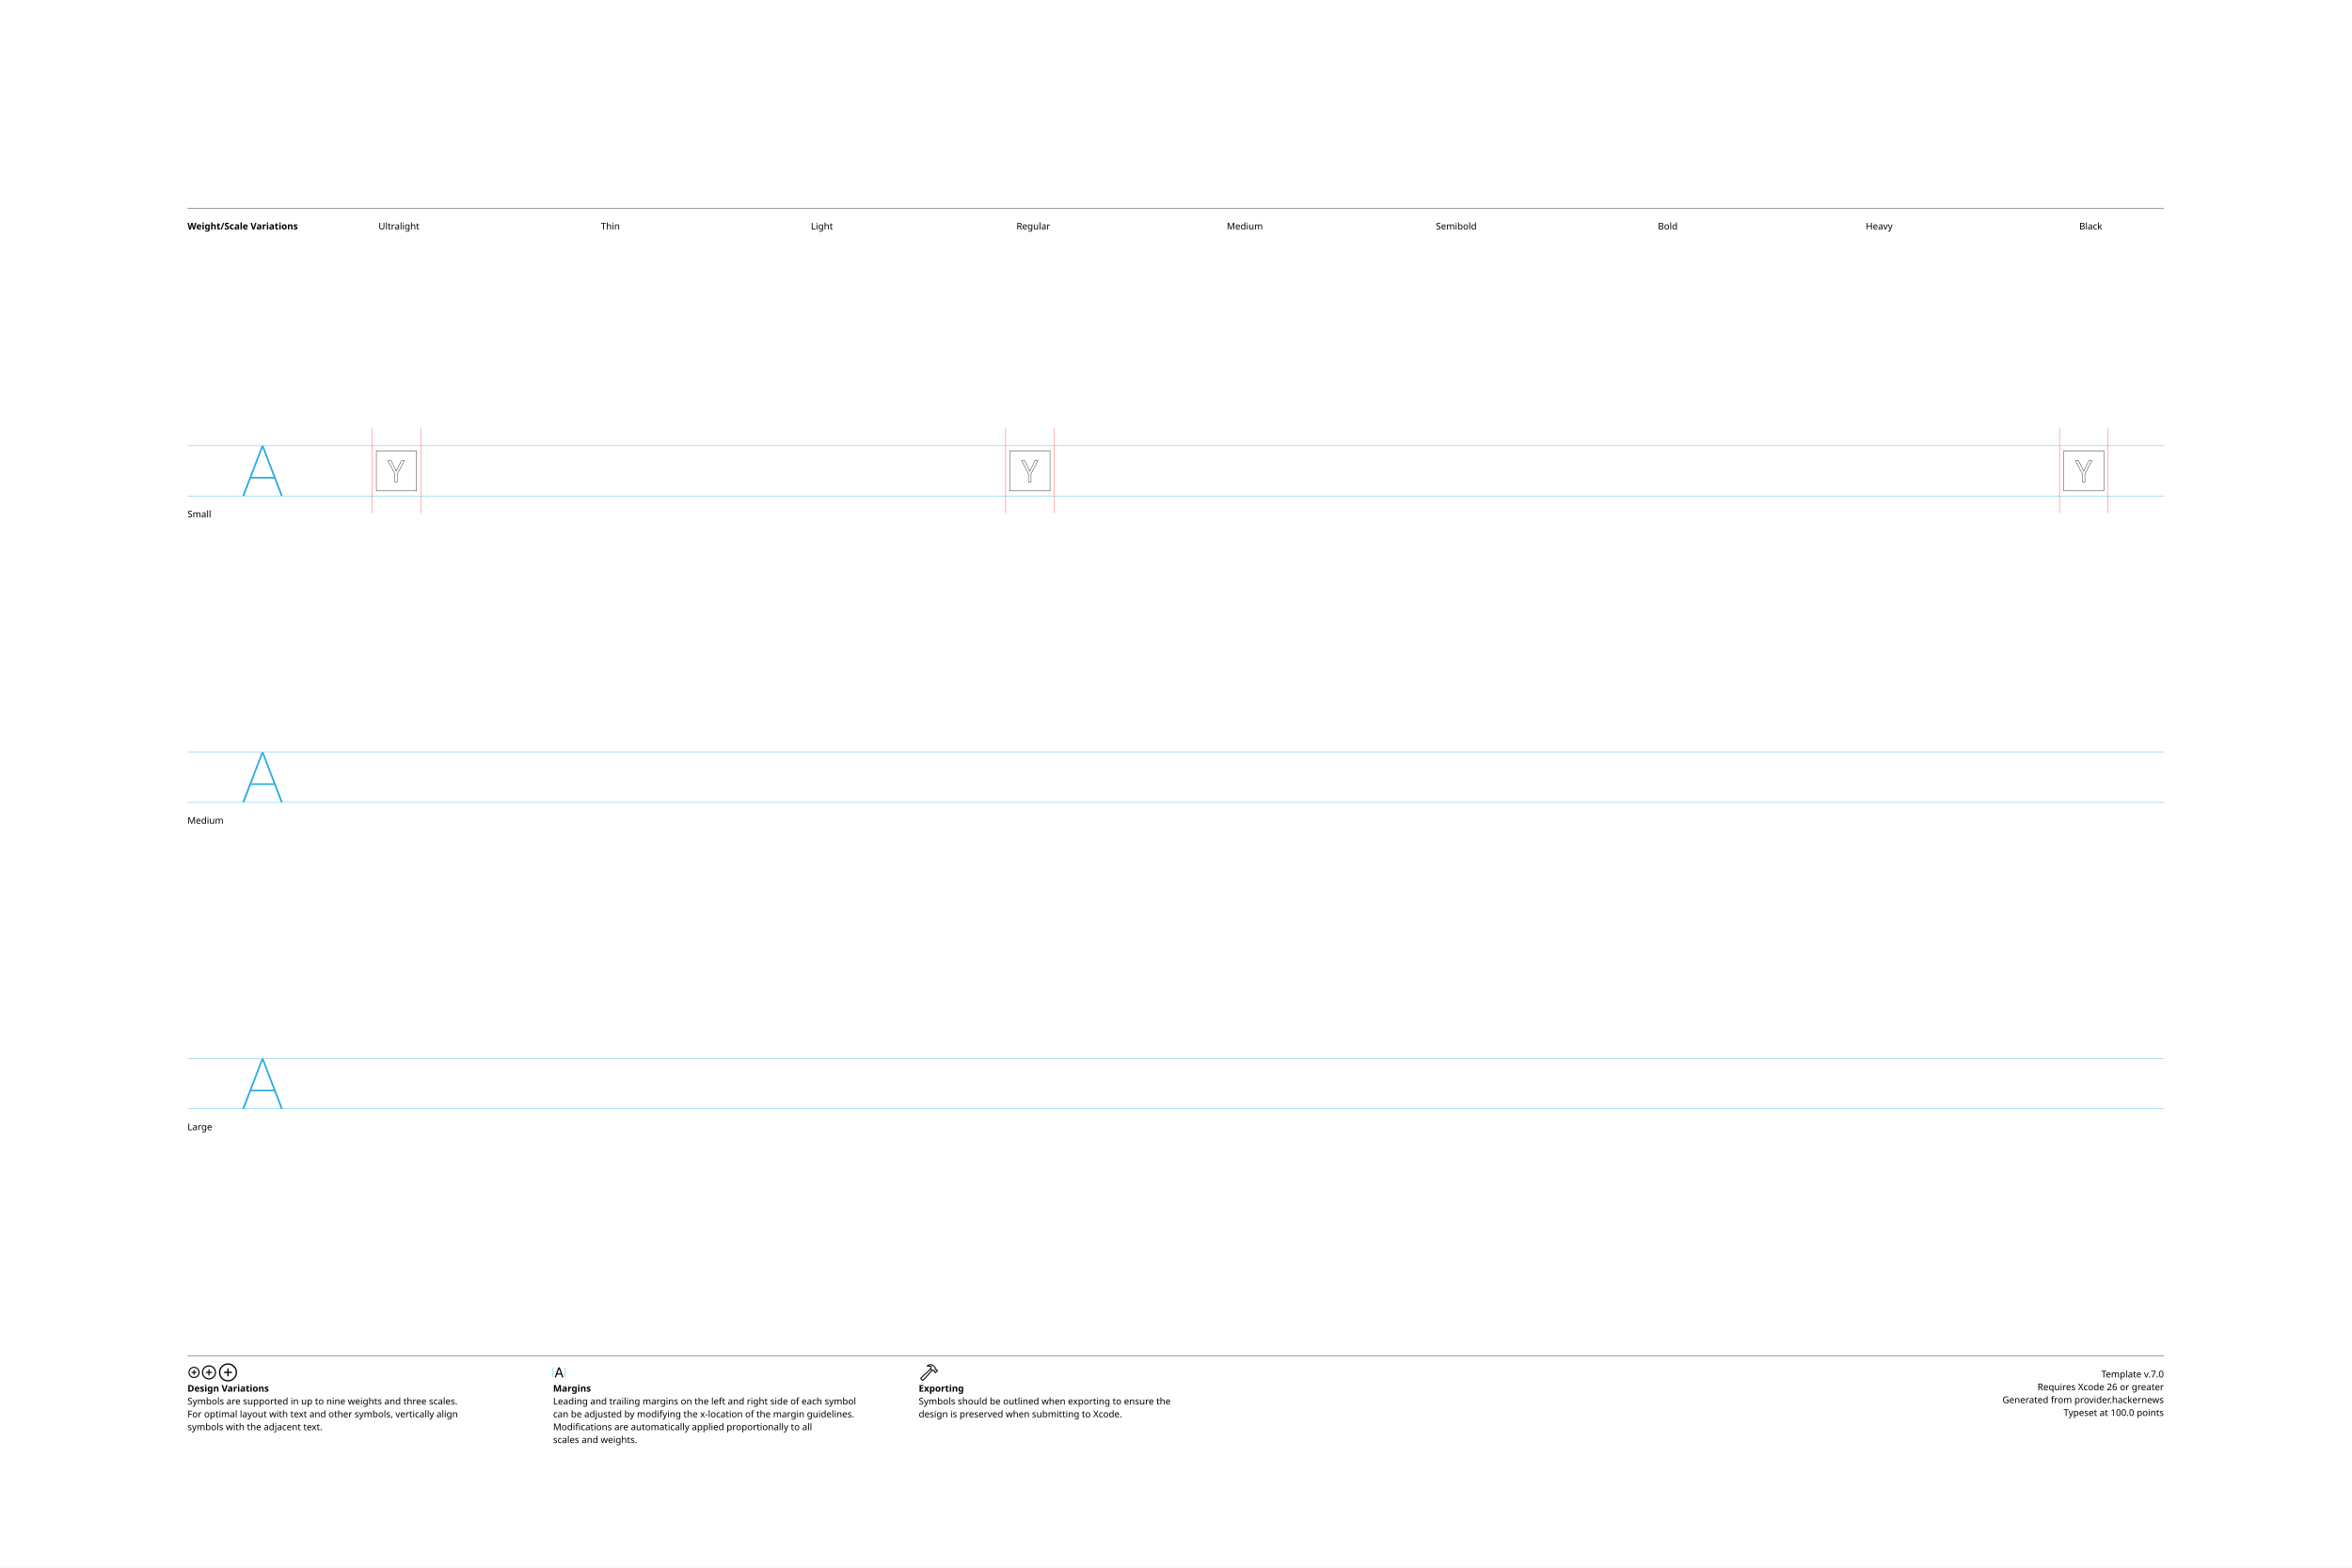
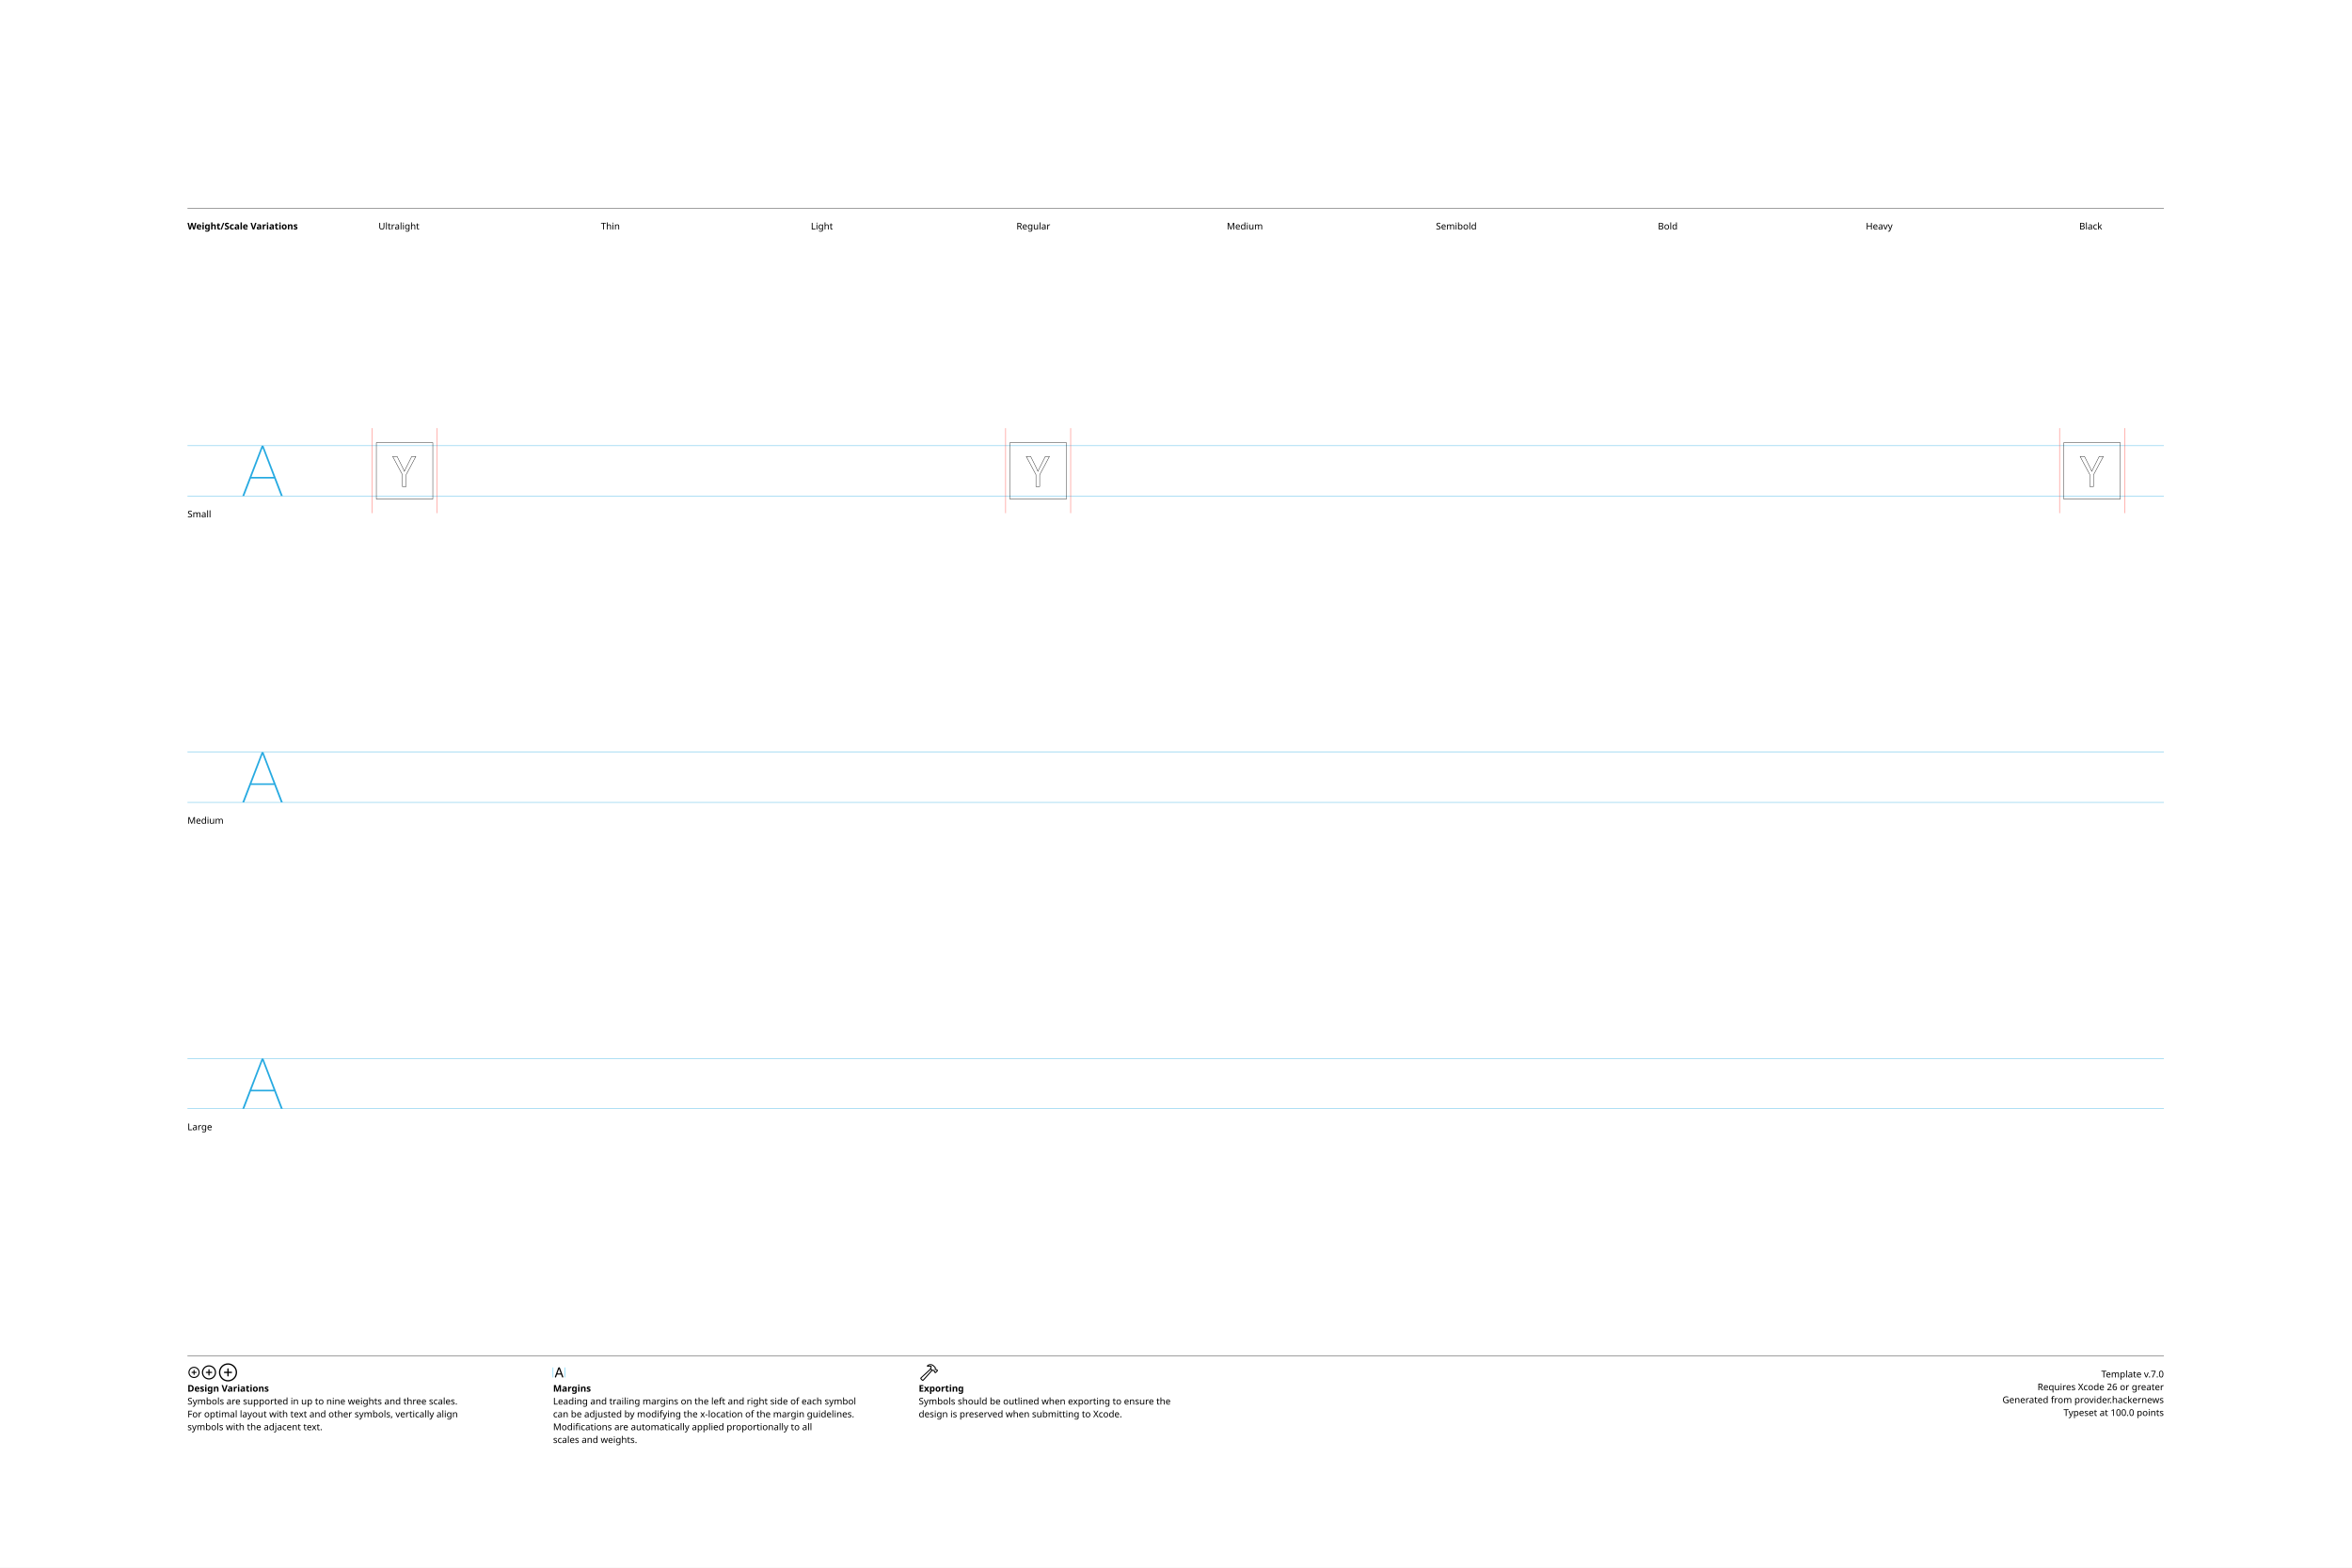
<svg xmlns="http://www.w3.org/2000/svg" version="1.1" viewBox="0 0 3300 2200">
  <style>.defaults {-sfsymbols-variable-value-mode:color;-sfsymbols-draw-reverses-motion-groups:false}

.monochrome-0 {-sfsymbols-motion-group:0}

.multicolor-0:tintColor {-sfsymbols-motion-group:0}

.hierarchical-0:primary {-sfsymbols-motion-group:0}

.SFSymbolsPreviewWireframe {fill:none;opacity:1.0;stroke:black;stroke-width:0.5}
</style>
  <g id="Notes">
    <rect height="2200" id="artboard" style="fill:white;opacity:1" width="3300" x="0" y="0" />
    <line style="fill:none;stroke:black;opacity:1;stroke-width:0.5;" x1="263" x2="3036" y1="292" y2="292" />
    <text style="stroke:none;fill:black;font-family:sans-serif;font-size:13;font-weight:bold;" transform="matrix(1 0 0 1 263 322)">Weight/Scale Variations</text>
    <text style="stroke:none;fill:black;font-family:sans-serif;font-size:13;text-anchor:middle;" transform="matrix(1 0 0 1 559.711 322)">Ultralight</text>
    <text style="stroke:none;fill:black;font-family:sans-serif;font-size:13;text-anchor:middle;" transform="matrix(1 0 0 1 856.422 322)">Thin</text>
    <text style="stroke:none;fill:black;font-family:sans-serif;font-size:13;text-anchor:middle;" transform="matrix(1 0 0 1 1153.13 322)">Light</text>
    <text style="stroke:none;fill:black;font-family:sans-serif;font-size:13;text-anchor:middle;" transform="matrix(1 0 0 1 1449.84 322)">Regular</text>
    <text style="stroke:none;fill:black;font-family:sans-serif;font-size:13;text-anchor:middle;" transform="matrix(1 0 0 1 1746.56 322)">Medium</text>
    <text style="stroke:none;fill:black;font-family:sans-serif;font-size:13;text-anchor:middle;" transform="matrix(1 0 0 1 2043.27 322)">Semibold</text>
    <text style="stroke:none;fill:black;font-family:sans-serif;font-size:13;text-anchor:middle;" transform="matrix(1 0 0 1 2339.98 322)">Bold</text>
    <text style="stroke:none;fill:black;font-family:sans-serif;font-size:13;text-anchor:middle;" transform="matrix(1 0 0 1 2636.69 322)">Heavy</text>
    <text style="stroke:none;fill:black;font-family:sans-serif;font-size:13;text-anchor:middle;" transform="matrix(1 0 0 1 2933.4 322)">Black</text>
    <line style="fill:none;stroke:black;opacity:1;stroke-width:0.5;" x1="263" x2="3036" y1="1903" y2="1903" />
    <g transform="matrix(0.2 0 0 0.2 263 1933)">
      <path d="m46.24 4.15c21.777 0 39.453-17.627 39.453-39.404s-17.676-39.404-39.453-39.404c-21.729 0-39.404 17.627-39.404 39.404s17.676 39.404 39.404 39.404Zm0-7.422c-17.676 0-31.934-14.307-31.934-31.982s14.258-31.982 31.934-31.982 31.982 14.307 31.982 31.982-14.307 31.982-31.982 31.982Zm3.613-17.773v-28.467c0-2.246-1.465-3.76-3.711-3.76-2.148 0-3.613 1.514-3.613 3.76v28.467c0 2.197 1.465 3.711 3.613 3.711 2.246 0 3.711-1.514 3.711-3.711Zm-17.822-10.596h28.418c2.197 0 3.711-1.465 3.711-3.613 0-2.197-1.514-3.711-3.711-3.711h-28.418c-2.246 0-3.76 1.514-3.76 3.711 0 2.148 1.514 3.613 3.76 3.613Z" />
    </g>
    <g transform="matrix(0.2 0 0 0.2 281.506 1933)">
      <path d="m58.545 14.551c27.49 0 49.805-22.314 49.805-49.805s-22.314-49.805-49.805-49.805-49.805 22.314-49.805 49.805 22.314 49.805 49.805 49.805Zm0-8.301c-22.949 0-41.504-18.555-41.504-41.504s18.555-41.504 41.504-41.504 41.504 18.555 41.504 41.504-18.555 41.504-41.504 41.504Zm4.053-23.096v-36.914c0-2.49-1.709-4.199-4.15-4.199-2.393 0-4.053 1.709-4.053 4.199v36.914c0 2.441 1.66 4.15 4.053 4.15 2.441 0 4.15-1.66 4.15-4.15Zm-22.559-14.404h36.963c2.441 0 4.15-1.611 4.15-4.004 0-2.441-1.709-4.15-4.15-4.15h-36.963c-2.49 0-4.15 1.709-4.15 4.15 0 2.393 1.66 4.004 4.15 4.004Z" />
    </g>
    <g transform="matrix(0.2 0 0 0.2 304.924 1933)">
      <path d="m74.853 28.32c35.107 0 63.623-28.467 63.623-63.574s-28.516-63.623-63.623-63.623-63.574 28.516-63.574 63.623 28.467 63.574 63.574 63.574Zm0-9.082c-30.127 0-54.492-24.365-54.492-54.492s24.365-54.492 54.492-54.492 54.492 24.365 54.492 54.492-24.365 54.492-54.492 54.492Zm4.443-30.322v-48.486c0-2.734-1.855-4.639-4.541-4.639-2.588 0-4.443 1.904-4.443 4.639v48.486c0 2.686 1.855 4.59 4.443 4.59 2.686 0 4.541-1.855 4.541-4.59Zm-28.711-19.775h48.486c2.686 0 4.59-1.807 4.59-4.395 0-2.734-1.855-4.59-4.59-4.59h-48.486c-2.734 0-4.59 1.855-4.59 4.59 0 2.588 1.855 4.395 4.59 4.395Z" />
    </g>
    <text style="stroke:none;fill:black;font-family:sans-serif;font-size:13;font-weight:bold;" transform="matrix(1 0 0 1 263 1953)">Design Variations</text>
    <text style="stroke:none;fill:black;font-family:sans-serif;font-size:13;" transform="matrix(1 0 0 1 263 1971)">Symbols are supported in up to nine weights and three scales.</text>
    <text style="stroke:none;fill:black;font-family:sans-serif;font-size:13;" transform="matrix(1 0 0 1 263 1989)">For optimal layout with text and other symbols, vertically align</text>
    <text style="stroke:none;fill:black;font-family:sans-serif;font-size:13;" transform="matrix(1 0 0 1 263 2007)">symbols with the adjacent text.</text>
    <line style="fill:none;stroke:#00AEEF;stroke-width:0.5;opacity:1.0;" x1="776" x2="776" y1="1919" y2="1933" />
    <g transform="matrix(0.2 0 0 0.2 776 1933)">
      <path d="m16.553 0.781c2.588 0 3.857-0.977 4.785-3.711l20.557-57.52h0.244l20.605 57.52c0.928 2.734 2.197 3.711 4.736 3.711 2.588 0 4.248-1.562 4.248-4.004 0-0.83-0.146-1.611-0.537-2.637l-22.9-60.986c-1.123-2.979-3.125-4.492-6.25-4.492-3.027 0-5.078 1.465-6.152 4.443l-22.9 61.084c-0.391 1.025-0.537 1.807-0.537 2.637 0 2.441 1.562 3.955 4.102 3.955Zm10.205-20.947h30.664c2.002 0 3.662-1.66 3.662-3.662 0-2.051-1.66-3.662-3.662-3.662h-30.664c-2.002 0-3.662 1.611-3.662 3.662 0 2.002 1.66 3.662 3.662 3.662Z" />
    </g>
    <line style="fill:none;stroke:#00AEEF;stroke-width:0.5;opacity:1.0;" x1="792.836" x2="792.836" y1="1919" y2="1933" />
    <text style="stroke:none;fill:black;font-family:sans-serif;font-size:13;font-weight:bold;" transform="matrix(1 0 0 1 776 1953)">Margins</text>
    <text style="stroke:none;fill:black;font-family:sans-serif;font-size:13;" transform="matrix(1 0 0 1 776 1971)">Leading and trailing margins on the left and right side of each symbol</text>
    <text style="stroke:none;fill:black;font-family:sans-serif;font-size:13;" transform="matrix(1 0 0 1 776 1989)">can be adjusted by modifying the x-location of the margin guidelines.</text>
    <text style="stroke:none;fill:black;font-family:sans-serif;font-size:13;" transform="matrix(1 0 0 1 776 2007)">Modifications are automatically applied proportionally to all</text>
    <text style="stroke:none;fill:black;font-family:sans-serif;font-size:13;" transform="matrix(1 0 0 1 776 2025)">scales and weights.</text>
    <g transform="matrix(0.2 0 0 0.2 1289 1933)">
      <path d="m14.209 13.135 7.861 7.861c4.297 4.395 9.326 4.102 13.867-1.025l60.693-68.213-4.883-4.883-60.254 67.676c-1.807 1.953-3.467 2.441-5.811 0.098l-5.176-5.127c-2.295-2.295-1.807-3.955 0.195-5.811l67.481-62.158-4.883-4.834-68.066 62.598c-4.98 4.59-5.322 9.473-1.025 13.818Zm44.873-97.461c-2.051 2.002-2.246 4.883-1.074 6.787 1.123 1.807 3.467 3.027 6.592 2.246 5.859-1.66 12.598-2.393 18.896 0.928l-2.686 7.129c-1.611 4.004-0.732 6.885 1.709 9.424l10.254 10.303c2.344 2.393 4.541 2.441 7.08 1.953l4.443-0.732 2.588 2.539-0.195 2.246c-0.098 2.295 0.537 4.297 2.783 6.494l3.369 3.32c2.295 2.295 5.518 2.49 7.812 0.195l12.988-13.037c2.295-2.344 2.148-5.371-0.195-7.666l-3.418-3.418c-2.197-2.197-4.053-3.027-6.348-2.881l-2.344 0.244-2.441-2.441 1.025-4.688c0.635-2.734-0.244-4.98-2.881-7.617l-11.279-11.182c-12.94-12.842-35.596-11.035-46.68-0.146Zm7.08 2.051c8.789-6.396 25.977-5.664 33.691 1.953l12.305 12.207c1.025 1.025 1.221 1.807 0.928 3.32l-1.465 6.641 6.738 6.689 4.395-0.244c1.123-0.049 1.514 0.049 2.344 0.879l2.539 2.49-10.84 10.84-2.49-2.49c-0.83-0.879-0.977-1.221-0.928-2.393l0.293-4.346-6.689-6.738-6.836 1.172c-1.416 0.293-2.051 0.195-3.174-0.879l-8.936-8.887c-1.074-1.025-1.172-1.709-0.488-3.369l4.59-11.475c-6.104-6.348-17.041-7.52-25.586-4.59-0.684 0.244-0.928-0.391-0.391-0.781Z" />
    </g>
    <text style="stroke:none;fill:black;font-family:sans-serif;font-size:13;font-weight:bold;" transform="matrix(1 0 0 1 1289 1953)">Exporting</text>
    <text style="stroke:none;fill:black;font-family:sans-serif;font-size:13;" transform="matrix(1 0 0 1 1289 1971)">Symbols should be outlined when exporting to ensure the</text>
    <text style="stroke:none;fill:black;font-family:sans-serif;font-size:13;" transform="matrix(1 0 0 1 1289 1989)">design is preserved when submitting to Xcode.</text>
    <text id="template-version" style="stroke:none;fill:black;font-family:sans-serif;font-size:13;text-anchor:end;" transform="matrix(1 0 0 1 3036 1933)">Template v.7.0</text>
    <text style="stroke:none;fill:black;font-family:sans-serif;font-size:13;text-anchor:end;" transform="matrix(1 0 0 1 3036 1951)">Requires Xcode 26 or greater</text>
    <text id="descriptive-name" style="stroke:none;fill:black;font-family:sans-serif;font-size:13;text-anchor:end;" transform="matrix(1 0 0 1 3036 1969)">Generated from provider.hackernews</text>
    <text style="stroke:none;fill:black;font-family:sans-serif;font-size:13;text-anchor:end;" transform="matrix(1 0 0 1 3036 1987)">Typeset at 100.0 points</text>
    <text style="stroke:none;fill:black;font-family:sans-serif;font-size:13;" transform="matrix(1 0 0 1 263 726)">Small</text>
    <text style="stroke:none;fill:black;font-family:sans-serif;font-size:13;" transform="matrix(1 0 0 1 263 1156)">Medium</text>
    <text style="stroke:none;fill:black;font-family:sans-serif;font-size:13;" transform="matrix(1 0 0 1 263 1586)">Large</text>
  </g>
  <g id="Guides">
    <g id="H-reference" style="fill:#27AAE1;stroke:none;" transform="matrix(1 0 0 1 339 696)">
      <path d="M0.994 0L3.638 0L29.328-67.132L30.03-67.132L30.03-70.459L28.123-70.459ZM11.688-24.48L46.981-24.48L46.231-26.729L12.438-26.729ZM55.12 0L57.764 0L30.638-70.459L29.433-70.459L29.433-67.132Z" />
    </g>
    <line id="Baseline-S" style="fill:none;stroke:#27AAE1;opacity:1;stroke-width:0.5;" x1="263" x2="3036" y1="696" y2="696" />
    <line id="Capline-S" style="fill:none;stroke:#27AAE1;opacity:1;stroke-width:0.5;" x1="263" x2="3036" y1="625.541" y2="625.541" />
    <g id="H-reference" style="fill:#27AAE1;stroke:none;" transform="matrix(1 0 0 1 339 1126)">
      <path d="M0.994 0L3.638 0L29.328-67.132L30.03-67.132L30.03-70.459L28.123-70.459ZM11.688-24.48L46.981-24.48L46.231-26.729L12.438-26.729ZM55.12 0L57.764 0L30.638-70.459L29.433-70.459L29.433-67.132Z" />
    </g>
    <line id="Baseline-M" style="fill:none;stroke:#27AAE1;opacity:1;stroke-width:0.5;" x1="263" x2="3036" y1="1126" y2="1126" />
    <line id="Capline-M" style="fill:none;stroke:#27AAE1;opacity:1;stroke-width:0.5;" x1="263" x2="3036" y1="1055.54" y2="1055.54" />
    <g id="H-reference" style="fill:#27AAE1;stroke:none;" transform="matrix(1 0 0 1 339 1556)">
      <path d="M0.994 0L3.638 0L29.328-67.132L30.03-67.132L30.03-70.459L28.123-70.459ZM11.688-24.48L46.981-24.48L46.231-26.729L12.438-26.729ZM55.12 0L57.764 0L30.638-70.459L29.433-70.459L29.433-67.132Z" />
    </g>
    <line id="Baseline-L" style="fill:none;stroke:#27AAE1;opacity:1;stroke-width:0.5;" x1="263" x2="3036" y1="1556" y2="1556" />
    <line id="Capline-L" style="fill:none;stroke:#27AAE1;opacity:1;stroke-width:0.5;" x1="263" x2="3036" y1="1485.54" y2="1485.54" />
    <line id="left-margin-Ultralight-S" style="fill:none;stroke:#FF3B30;stroke-width:0.5;opacity:1.0;" x1="522.047" x2="522.047" y1="600.785" y2="720.121" />
-     <line id="right-margin-Ultralight-S" style="fill:none;stroke:#FF3B30;stroke-width:0.5;opacity:1.0;" x1="590.280" x2="590.280" y1="600.785" y2="720.121" />
+     <line id="right-margin-Ultralight-S" style="fill:none;stroke:#FF3B30;stroke-width:0.5;opacity:1.0;" x1="613.246" x2="613.246" y1="600.785" y2="720.121" />
    <line id="left-margin-Regular-S" style="fill:none;stroke:#FF3B30;stroke-width:0.5;opacity:1.0;" x1="1410.980" x2="1410.980" y1="600.785" y2="720.121" />
-     <line id="right-margin-Regular-S" style="fill:none;stroke:#FF3B30;stroke-width:0.5;opacity:1.0;" x1="1479.213" x2="1479.213" y1="600.785" y2="720.121" />
+     <line id="right-margin-Regular-S" style="fill:none;stroke:#FF3B30;stroke-width:0.5;opacity:1.0;" x1="1502.179" x2="1502.179" y1="600.785" y2="720.121" />
    <line id="left-margin-Black-S" style="fill:none;stroke:#FF3B30;stroke-width:0.5;opacity:1.0;" x1="2889.630" x2="2889.630" y1="600.785" y2="720.121" />
-     <line id="right-margin-Black-S" style="fill:none;stroke:#FF3B30;stroke-width:0.5;opacity:1.0;" x1="2957.863" x2="2957.863" y1="600.785" y2="720.121" />
+     <line id="right-margin-Black-S" style="fill:none;stroke:#FF3B30;stroke-width:0.5;opacity:1.0;" x1="2980.829" x2="2980.829" y1="600.785" y2="720.121" />
  </g>
  <g id="Symbols">
    <g id="Ultralight-S" transform="matrix(1 0 0 1 522.047 696)">
-       <path class="monochrome-0 multicolor-0:tintColor hierarchical-0:primary SFSymbolsPreviewWireframe" d="M6 -7.113L6 -63.347L62.233 -63.347L62.233 -7.113L6 -7.113L6 -7.113ZM22.287 -49.531L31.921 -31.471L31.921 -19.606L35.63 -19.606L35.63 -31.256L45.349 -49.529L41.251 -49.529L35.494 -38.107C34.623 -36.361 33.882 -34.747 33.882 -34.747C33.882 -34.747 33.186 -36.405 32.357 -38.107L26.691 -49.531L22.287 -49.531L22.287 -49.531Z" />
+       <path class="monochrome-0 multicolor-0:tintColor hierarchical-0:primary SFSymbolsPreviewWireframe" d="M6 4.371L6 -74.829L85.199 -74.829L85.199 4.371L6 4.371L6 4.371ZM28.939 -55.37L42.508 -29.934L42.508 -13.223L47.731 -13.223L47.731 -29.631L61.42 -55.368L55.646 -55.368L47.539 -39.279C46.313 -36.821 45.269 -34.548 45.269 -34.548C45.269 -34.548 44.29 -36.883 43.122 -39.279L35.142 -55.37L28.939 -55.37L28.939 -55.37Z" />
    </g>
    <g id="Regular-S" transform="matrix(1 0 0 1 1410.98 696)">
-       <path class="monochrome-0 multicolor-0:tintColor hierarchical-0:primary SFSymbolsPreviewWireframe" d="M6 -7.113L6 -63.347L62.233 -63.347L62.233 -7.113L6 -7.113L6 -7.113ZM22.287 -49.531L31.921 -31.471L31.921 -19.606L35.63 -19.606L35.63 -31.256L45.349 -49.529L41.251 -49.529L35.494 -38.107C34.623 -36.361 33.882 -34.747 33.882 -34.747C33.882 -34.747 33.186 -36.405 32.357 -38.107L26.691 -49.531L22.287 -49.531L22.287 -49.531Z" />
+       <path class="monochrome-0 multicolor-0:tintColor hierarchical-0:primary SFSymbolsPreviewWireframe" d="M6 4.371L6 -74.829L85.199 -74.829L85.199 4.371L6 4.371L6 4.371ZM28.939 -55.37L42.508 -29.934L42.508 -13.223L47.731 -13.223L47.731 -29.631L61.42 -55.368L55.646 -55.368L47.539 -39.279C46.313 -36.821 45.269 -34.548 45.269 -34.548C45.269 -34.548 44.29 -36.883 43.122 -39.279L35.142 -55.37L28.939 -55.37L28.939 -55.37Z" />
    </g>
    <g id="Black-S" transform="matrix(1 0 0 1 2889.63 696)">
-       <path class="monochrome-0 multicolor-0:tintColor hierarchical-0:primary SFSymbolsPreviewWireframe" d="M6 -7.113L6 -63.347L62.233 -63.347L62.233 -7.113L6 -7.113L6 -7.113ZM22.287 -49.531L31.921 -31.471L31.921 -19.606L35.63 -19.606L35.63 -31.256L45.349 -49.529L41.251 -49.529L35.494 -38.107C34.623 -36.361 33.882 -34.747 33.882 -34.747C33.882 -34.747 33.186 -36.405 32.357 -38.107L26.691 -49.531L22.287 -49.531L22.287 -49.531Z" />
+       <path class="monochrome-0 multicolor-0:tintColor hierarchical-0:primary SFSymbolsPreviewWireframe" d="M6 4.371L6 -74.829L85.199 -74.829L85.199 4.371L6 4.371L6 4.371ZM28.939 -55.37L42.508 -29.934L42.508 -13.223L47.731 -13.223L47.731 -29.631L61.42 -55.368L55.646 -55.368L47.539 -39.279C46.313 -36.821 45.269 -34.548 45.269 -34.548C45.269 -34.548 44.29 -36.883 43.122 -39.279L35.142 -55.37L28.939 -55.37L28.939 -55.37Z" />
    </g>
  </g>
</svg>
